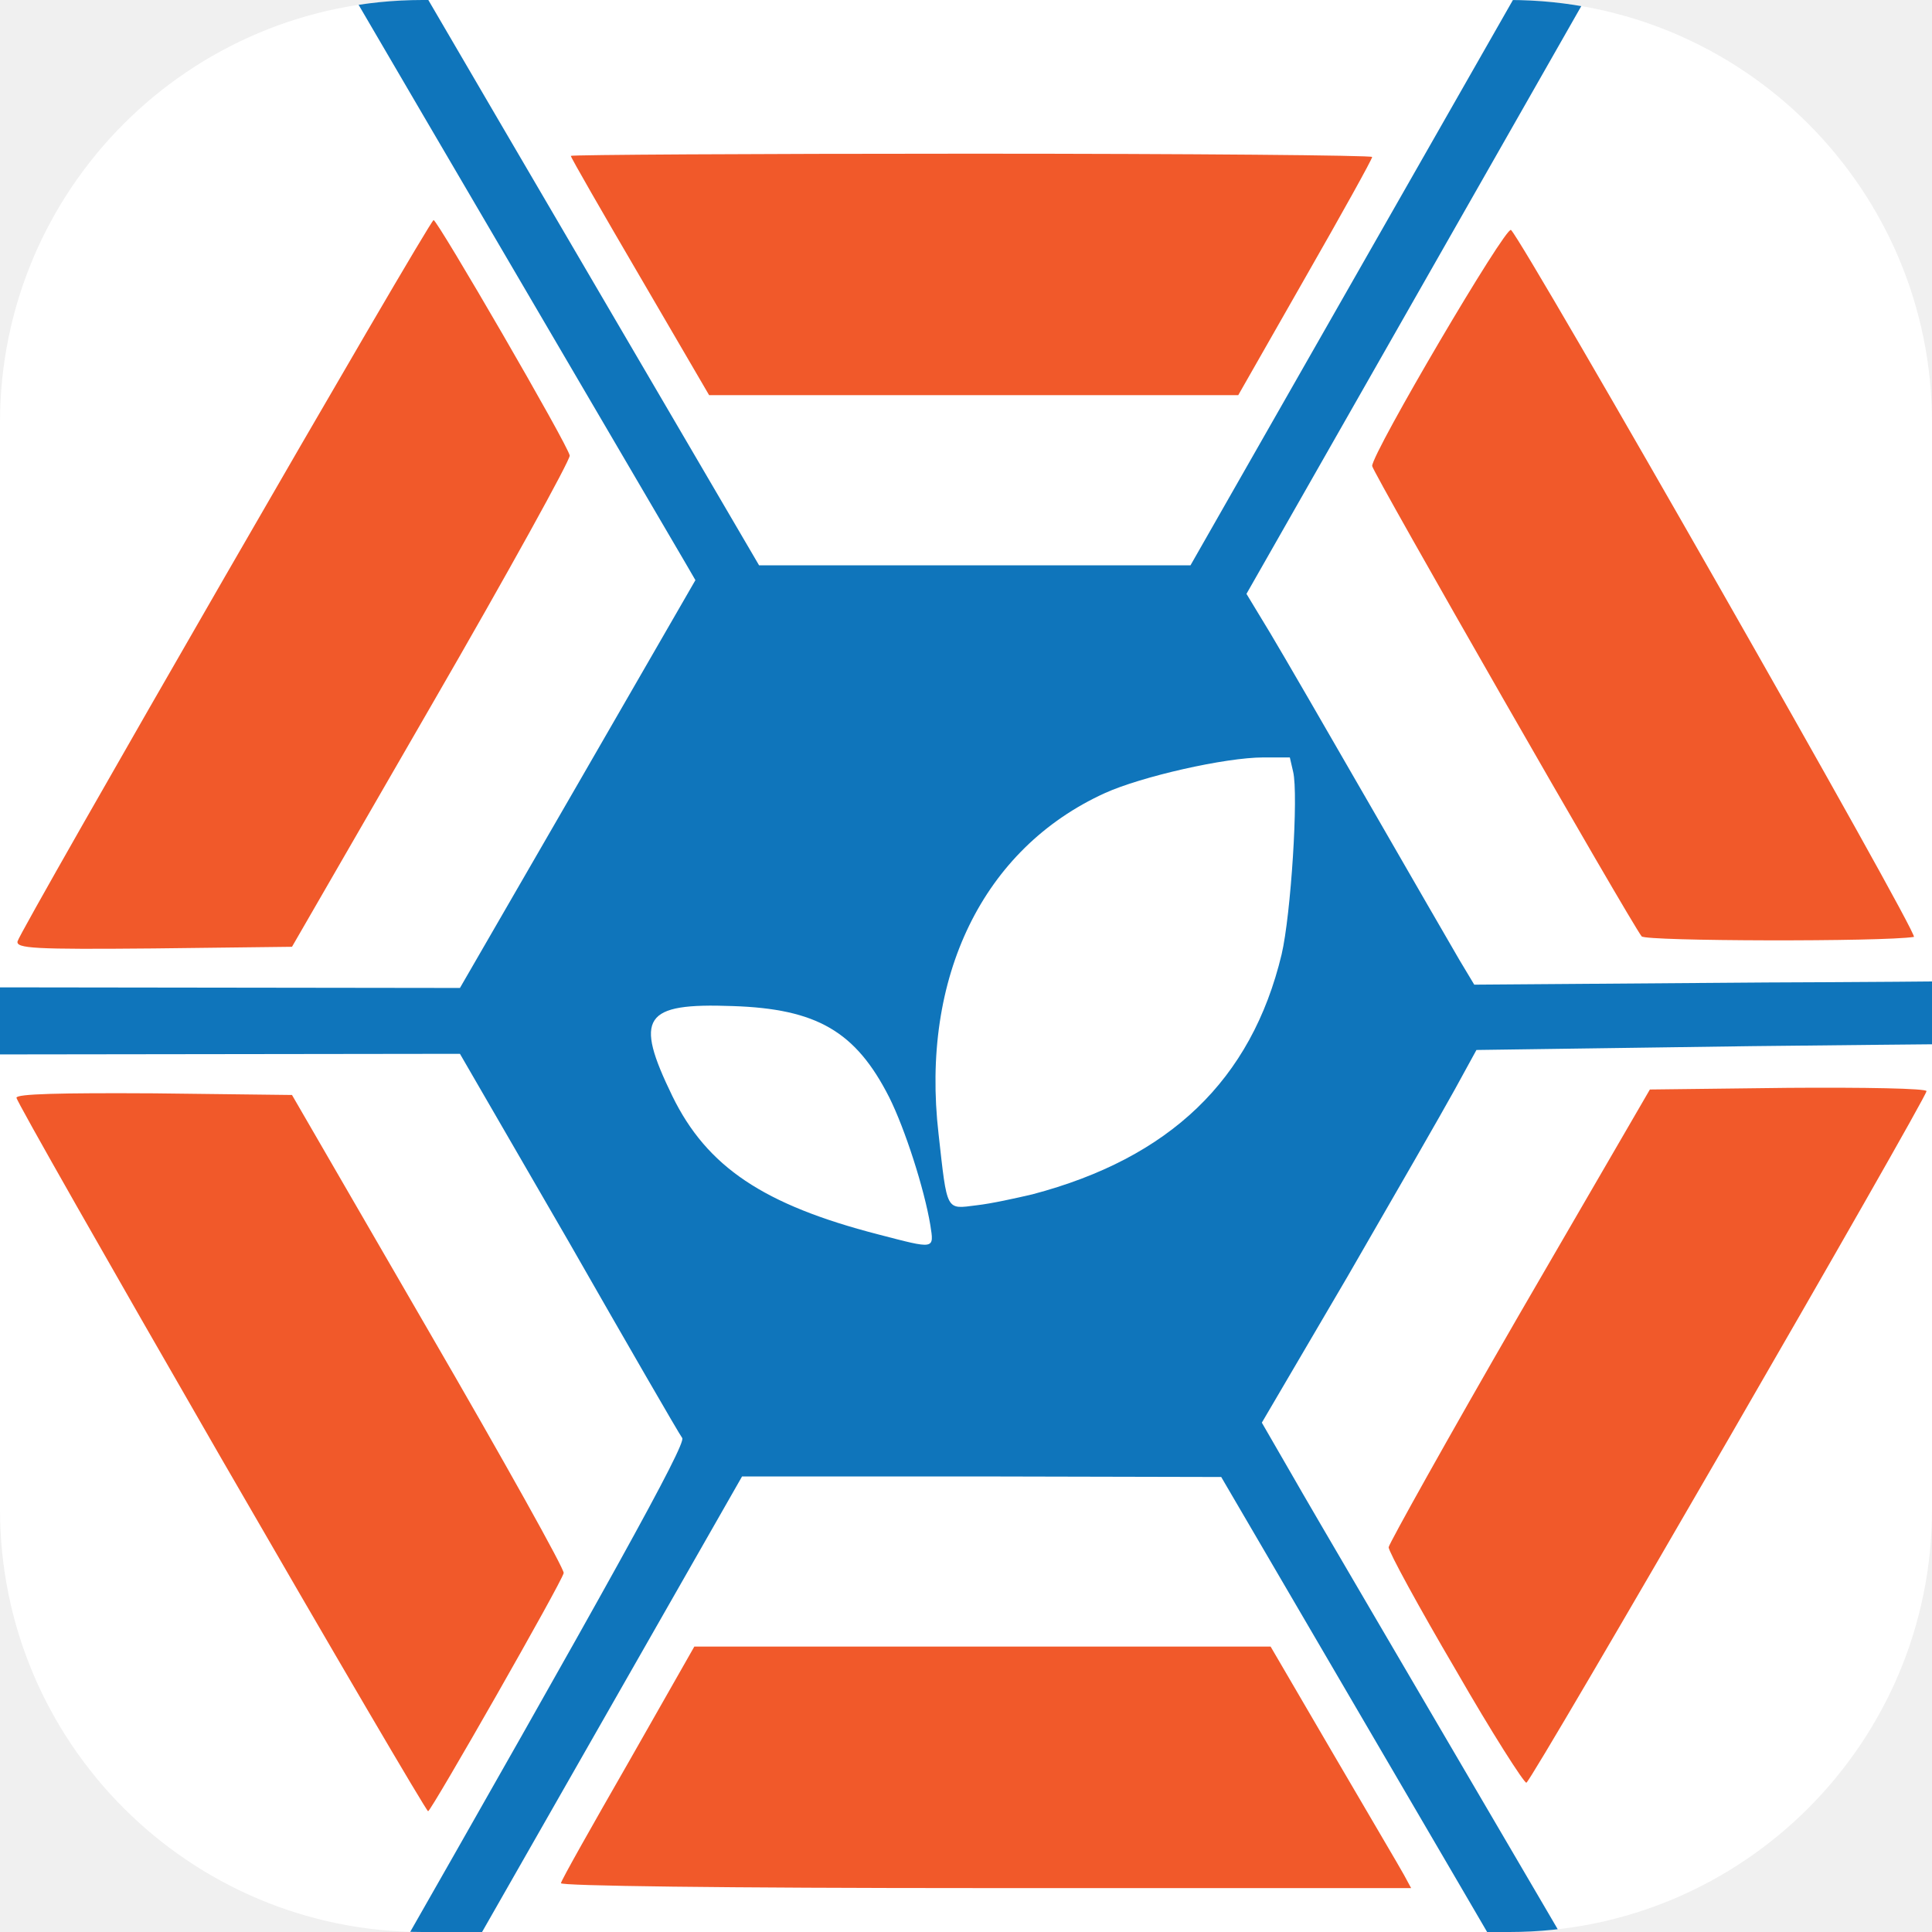
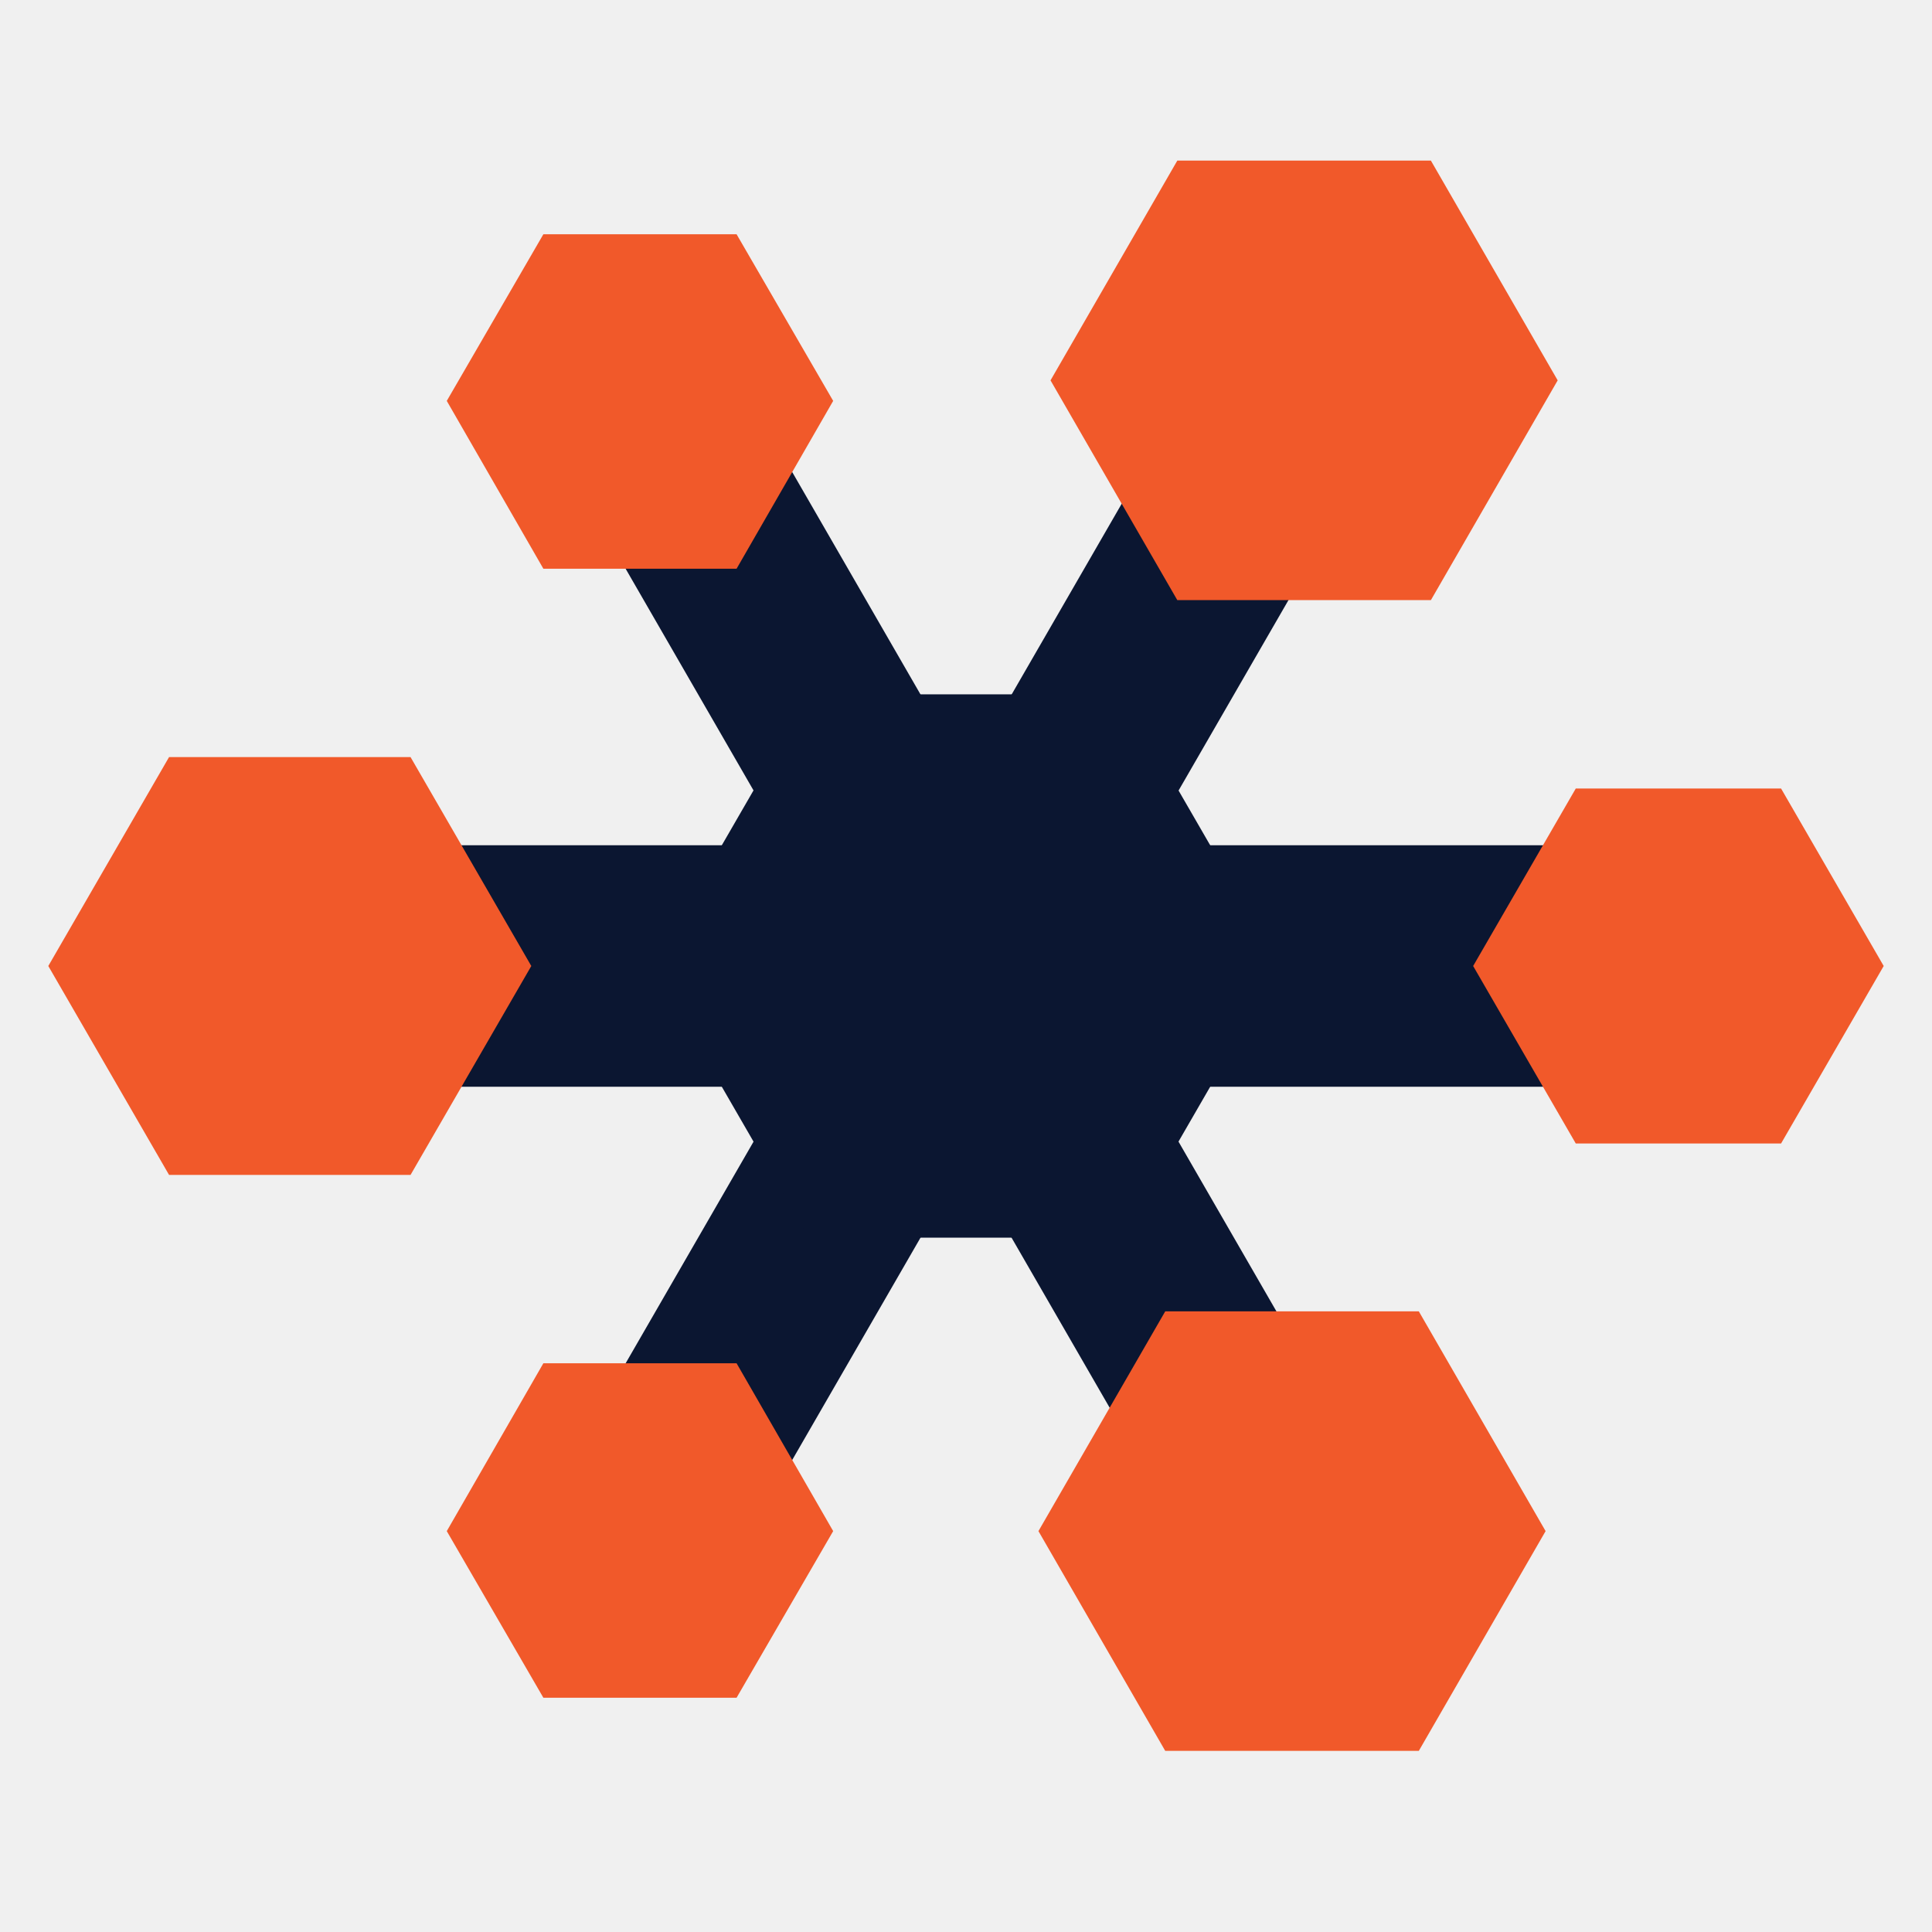
- <svg xmlns="http://www.w3.org/2000/svg" viewBox="990 294 352 352">
-   <defs>
-     <clipPath id="c">
-       <rect x="990" y="294" width="352" height="352" rx="77" />
-     </clipPath>
-   </defs>
-   <g clip-path="url(#c)">
-     <rect x="990" y="294" width="352" height="352" fill="#FFFFFF" />
-     <path fill="#F1592A" fill-rule="evenodd" d="M1235.5 817.4C1218.5 787.9 1204.1 763 1203.7 762.1C1203.1 760.9 1210.9 746.6 1231.5 711C1247.2 683.8 1260.3 661.5 1260.5 661.5C1261.2 661.5 1273 681.9 1273 683C1273 683.5 1263.1 701 1251 721.9C1238.9 742.8 1229 760.2 1229 760.6C1229 761 1240.4 781 1254.2 805.1L1279.5 849L1330.6 849L1381.7 849L1406.9 805.3C1420.8 781.2 1432.2 761.3 1432.3 761C1432.4 760.7 1421 740.5 1407 716.2L1381.5 672L1339.9 672L1298.3 672L1292.1 661.4C1288.8 655.6 1286 650.6 1286 650.4C1286 650.2 1310.4 650 1340.3 650L1394.6 650L1426.4 705C1446.9 740.5 1458 760.7 1457.6 761.7C1457.2 762.6 1443 787.5 1425.9 817.1L1394.8 871L1330.7 871L1266.5 871L1235.5 817.4ZM924.2 828C906.1 796.6 904.1 792.7 905.1 790.7C907.5 786.2 940.3 729.3 942.6 725.8L945 722L977.8 722C995.9 722 1010.9 722.3 1011.2 722.6C1011.5 722.9 1009.8 726.7 1007.3 731.1L1002.8 739L978.5 739L954.3 739L938.9 765.7C930.4 780.4 923.6 792.7 923.7 793C923.8 793.4 930.6 805.3 938.9 819.6L953.9 845.5L985.1 845.5L1016.4 845.5L1031.6 819L1046.9 792.5L1045.1 789.5C1037.2 776.4 1025 754.6 1025.2 754.1C1027.6 748.8 1034.4 738 1035 738.7C1036.1 739.8 1066 792 1066 792.7C1066 793 1056.9 809 1045.9 828.1L1025.7 863L985.1 863L944.4 863L924.2 828ZM1092.2 637.1C1092.3 636.5 1097.9 626.6 1104.5 615.1L1116.5 594L1169 594L1221.5 594L1233 613.7C1239.3 624.5 1245.1 634.3 1245.8 635.6L1247.1 638L1169.4 638C1121.2 638 1092 637.6 1092.2 637.1ZM1030.2 559.5C1009.8 524.1 993 494.6 993 494C993 493.3 1000.9 493.1 1018.1 493.2L1043.2 493.5L1068.1 536.5C1081.8 560.1 1092.9 580 1092.7 580.6C1092.4 582.2 1068.6 623.9 1068 624C1067.7 624 1050.7 595 1030.2 559.5ZM1255.2 598.2C1248.5 586.8 1243 576.7 1243 575.9C1243.1 575.2 1253.8 556 1266.8 533.5L1290.6 492.5L1315.8 492.2C1329.7 492.1 1341 492.3 1341 492.8C1341 494.1 1269.1 618.5 1268.1 618.8C1267.7 618.9 1261.8 609.7 1255.2 598.2ZM657.3 570.8C656.2 569 644 547.8 630.1 523.8L604.9 480L631.8 433.3L658.8 386.5L713 386.5L767.2 386.5L789.7 425.5C802.1 446.9 812.4 465.1 812.7 465.8C813.1 466.7 810.9 467 803.7 467L794.2 467L775.8 435.2L757.5 403.5L713 403.5L668.5 403.5L646.8 441C634.9 461.6 625.1 479.2 625.1 480C625.1 480.8 634.9 498.4 646.8 519L668.5 556.5L713 556.5L757.5 556.5L775.8 524.8L794.2 493L803.7 493C810.9 493 813.1 493.3 812.7 494.2C812.4 494.9 802.1 513 789.7 534.5L767.2 573.5L713.2 573.8L659.2 574L657.3 570.8ZM1423.6 550.2C1421.1 546 1412.6 531.2 1404.6 517.5L1390.2 492.5L1394.7 491.7C1397.2 491.3 1402.2 491 1405.7 491.2L1412.2 491.5L1425.5 514.5L1438.8 537.5L1473.1 537.5L1507.5 537.5L1523.7 509.5C1532.6 494.1 1539.9 480.8 1539.9 480C1539.9 479.2 1532.6 465.9 1523.7 450.5L1507.4 422.5L1473.3 422.2L1439.2 422L1427.1 442.8L1415 463.7L1408.8 464.4C1399 465.4 1393 465.2 1393 463.8C1393 463.1 1400.8 449 1410.4 432.5L1427.7 402.5L1473.1 402.3L1518.5 402.1L1540.5 440.3C1552.5 461.3 1562.4 479.2 1562.4 480C1562.4 480.8 1552.5 498.7 1540.5 519.7L1518.5 557.9L1473.3 558L1428.1 558L1423.6 550.2ZM993.2 465.5C993.6 463.6 1068.3 334 1069 334.1C1069.7 334.1 1093.5 375.1 1093.8 377C1093.9 377.8 1082.6 398.3 1068.6 422.5L1043.2 466.5L1018 466.8C996.2 467 992.9 466.8 993.2 465.5ZM1289.1 464.6C1287.1 462.1 1240 379.9 1240 378.9C1240 376.5 1264.4 335 1265.3 335.9C1267.9 338.5 1339.8 464.5 1338.7 464.7C1333.1 465.6 1289.8 465.5 1289.1 464.6ZM1106.6 344.4C1099.7 332.6 1094 322.7 1094 322.4C1094 322.2 1126.8 322 1167 322C1207.2 322 1240 322.3 1240 322.6C1240 323 1234.5 332.9 1227.8 344.6L1215.6 366L1167.4 366L1119.2 366L1106.6 344.4ZM965.8 238.6C957.1 223.5 950 210.6 950.1 209.8C950.1 209.1 957.2 196.3 965.9 181.5L981.6 154.5L1014.1 154.2L1046.7 154L1062.9 182L1079.1 210.1L1066.4 232.1L1053.7 254.2L1049.9 247.5C1047.7 243.8 1046 240.5 1046 240C1046 239.6 1049.8 232.7 1054.4 224.7L1062.8 210.2L1050.7 189.1L1038.5 168L1014.1 168.2L989.8 168.5L977.9 189C971.4 200.3 966 209.8 966 210.1C966 210.4 971.3 219.9 977.8 231.1L989.6 251.5L1005.5 252L1021.3 252.5L1025.1 258.5C1027.2 261.8 1028.9 264.8 1028.9 265.2C1029 265.7 1018.3 266 1005.2 266L981.5 266L965.8 238.6ZM1333.3 214.3C1333.5 213.8 1336.8 208.2 1340.5 201.8L1347.2 190L1389.3 190L1431.5 190L1454.9 149.4C1467.8 127 1478.3 108.2 1478.3 107.5C1478.3 106.8 1467.8 88 1454.9 65.6L1431.5 25L1383.5 25.3L1335.6 25.5L1311.9 66.5L1288.2 107.5L1290 110.5C1300.5 128.2 1325.3 171.8 1325.3 172.6C1325.3 173.8 1311.8 198.2 1311.4 197.7C1311 197.2 1259.8 108.5 1259.7 107.9C1259.6 107.5 1273.4 83.1 1290.4 53.6L1321.3 -0L1383.8 0.2L1446.2 0.5L1473.7 48C1488.8 74.1 1502.7 98.2 1504.6 101.6L1508 107.6L1477.1 161.1L1446.2 214.5L1389.6 214.8C1358.4 214.9 1333.1 214.7 1333.3 214.3Z" />
-     <path fill="#0F75BB" fill-rule="evenodd" d="M963.6 824.8C962.8 823.5 958.3 815.8 953.6 807.6L944.9 792.7L954.8 775.6L964.7 758.5L982.8 758.2L1000.9 758L1058 657.8C1101.2 582.1 1115 557.2 1114.3 556C1113.7 555.2 1104.4 539.1 1093.6 520.2L1073.8 486L920.3 486.2L766.7 486.5L754.2 508.2L741.7 530L713.4 530L685.1 530L683.2 527.2C682.2 525.7 675.6 514.5 668.6 502.2L655.8 480L668.6 457.8C675.6 445.5 682.2 434.3 683.2 432.8L685.1 430L713.4 430L741.7 430L754.2 451.8L766.7 473.5L920.3 473.8L1073.8 474L1095.3 436.8L1116.7 399.7L1114.9 396.6C1113.9 394.9 1092.4 358.2 1067.1 315L1021.2 236.5L1009.8 236.2L998.5 235.9L991.2 223.3C986.8 215.7 984.1 210.1 984.5 209.1C984.8 208.2 988.3 202.2 992.2 195.8L999.3 184L1014.4 184L1029.5 184L1036.5 196.2C1040.3 202.9 1043.6 209 1043.8 209.7C1044 210.5 1041.4 215.6 1038 221.2C1034.7 226.8 1032.1 231.9 1032.4 232.7C1032.7 233.4 1054.4 270.7 1080.6 315.5L1128.3 397L1167.6 397L1206.9 397L1275.8 276.2C1313.7 209.8 1345.2 154.4 1345.9 153.2L1347.2 150.8L1335.9 131.2C1329.7 120.3 1324.1 110.6 1323.4 109.5C1322.3 107.7 1323.9 104.4 1337.5 81L1352.8 54.5L1383.6 54.5L1414.5 54.5L1429.8 80.9C1438.2 95.5 1444.8 107.9 1444.6 108.4C1444.3 109 1437.4 121 1429.3 135L1414.5 160.5L1384.5 160.8L1354.5 161.1L1285.8 281.6L1217.1 402.2L1221.4 409.3C1223.8 413.3 1231.9 427.3 1239.5 440.5C1247.1 453.7 1254.5 466.5 1255.9 468.9L1258.6 473.4L1312 473C1341.4 472.9 1380.7 472.5 1399.4 472.1L1433.2 471.5L1435.4 467.5C1436.5 465.3 1440.3 458.4 1443.8 452.2L1450.2 441L1473.5 441L1496.8 441L1504.6 454.8C1509 462.4 1513.8 471.2 1515.5 474.3L1518.5 480.1L1516.6 483.3C1515.6 485.1 1512.9 490.1 1510.6 494.5C1508.3 498.9 1504.3 506.2 1501.6 510.8L1496.8 519L1473.5 519L1450.2 519L1443.5 507.5C1439.9 501.2 1435.4 493.3 1433.7 489.9L1430.5 483.8L1395 483.9C1375.5 483.9 1336.9 484.3 1309.3 484.6L1259 485.3L1255 492.6C1252.8 496.6 1244 511.9 1235.5 526.6L1219.9 553.2L1225.5 562.9C1228.5 568.2 1248.7 602.6 1270.3 639.5L1309.5 706.5L1335.4 707L1361.4 707.5L1364.3 712.5C1365.9 715.2 1372.8 727.2 1379.7 739.1L1392.1 760.7L1377.4 786.1C1369.4 800.1 1362.3 812.1 1361.7 812.8C1361 813.7 1353.9 814 1330.2 813.8L1299.8 813.5L1284.4 787L1269.1 760.5L1271 757.5C1283.5 736.9 1298 710.4 1297.5 709.1C1297.2 708.2 1277.9 675 1254.7 635.3L1212.5 563.1L1168.9 563L1125.2 563L1067.5 664.1C1018.3 750.3 1009.9 765.6 1010.8 767.4C1011.3 768.5 1014.8 774.7 1018.4 781C1023.1 789.1 1024.9 792.9 1024.3 794.1C1023.9 795 1019.5 802.8 1014.5 811.4L1005.5 827L985.3 827L965 827L963.6 824.8ZM1159.5 517.2C1158.4 510.6 1154.9 499.7 1152 493.9C1145.9 481.9 1138.8 477.8 1123.5 477.3C1107.2 476.7 1105.5 479.3 1112.5 493.7C1118.8 506.6 1129.1 513.5 1150 518.9C1160.4 521.6 1160.2 521.7 1159.5 517.2ZM1178.1 511.6C1203.1 505 1218 490.8 1223.5 467.9C1225.2 460.7 1226.6 438.7 1225.6 434.6L1225 432L1220.2 432C1213.2 432 1197.9 435.5 1191.3 438.5C1169.1 448.6 1157.7 472 1161 500.6C1162.6 514.9 1162.3 514.3 1167.9 513.6C1170.6 513.3 1175.1 512.3 1178.1 511.6Z" />
+ <svg xmlns="http://www.w3.org/2000/svg" viewBox="0 0 16 16" width="16" height="16" role="img" aria-label="Ethos Lab">
+   <g class="logo-secondary" fill="#0B1631">
+     <path d="M10.11 2.75L4.61 12.28L5.99 13.08L11.49 3.55Z" />
+     <path d="M2.40 9.00L13.90 9.00L13.90 7.00L2.40 7.00Z" />
+     <path d="M11.39 12.28L5.99 2.92L4.61 3.72L10.01 13.08Z" />
+     <path d="M10.60 8.00L9.30 10.25L6.70 10.25L5.40 8.00L6.70 5.75L9.30 5.75Z" />
+   </g>
+   <g class="logo-primary" fill="#F1592A">
+     <path d="M12.90 3.15L11.85 4.97L9.75 4.97L8.70 3.15L9.75 1.33L11.85 1.33Z" />
+     <path d="M4.40 8.00L3.40 9.73L1.40 9.73L0.40 8.00L1.40 6.27L3.40 6.27Z" />
+     <path d="M15.60 8.00L14.75 9.47L13.05 9.47L12.20 8.00L13.05 6.53L14.75 6.53Z" />
+     <path d="M12.80 12.68L11.75 14.50L9.65 14.50L8.60 12.68L9.65 10.86L11.75 10.86Z" />
+     <path d="M6.90 12.68L6.10 14.06L4.50 14.06L3.70 12.68L4.50 11.29L6.10 11.29Z" />
+     <path d="M6.90 3.32L6.10 4.71L4.50 4.71L3.70 3.32L4.50 1.94L6.10 1.94Z" />
  </g>
</svg>
